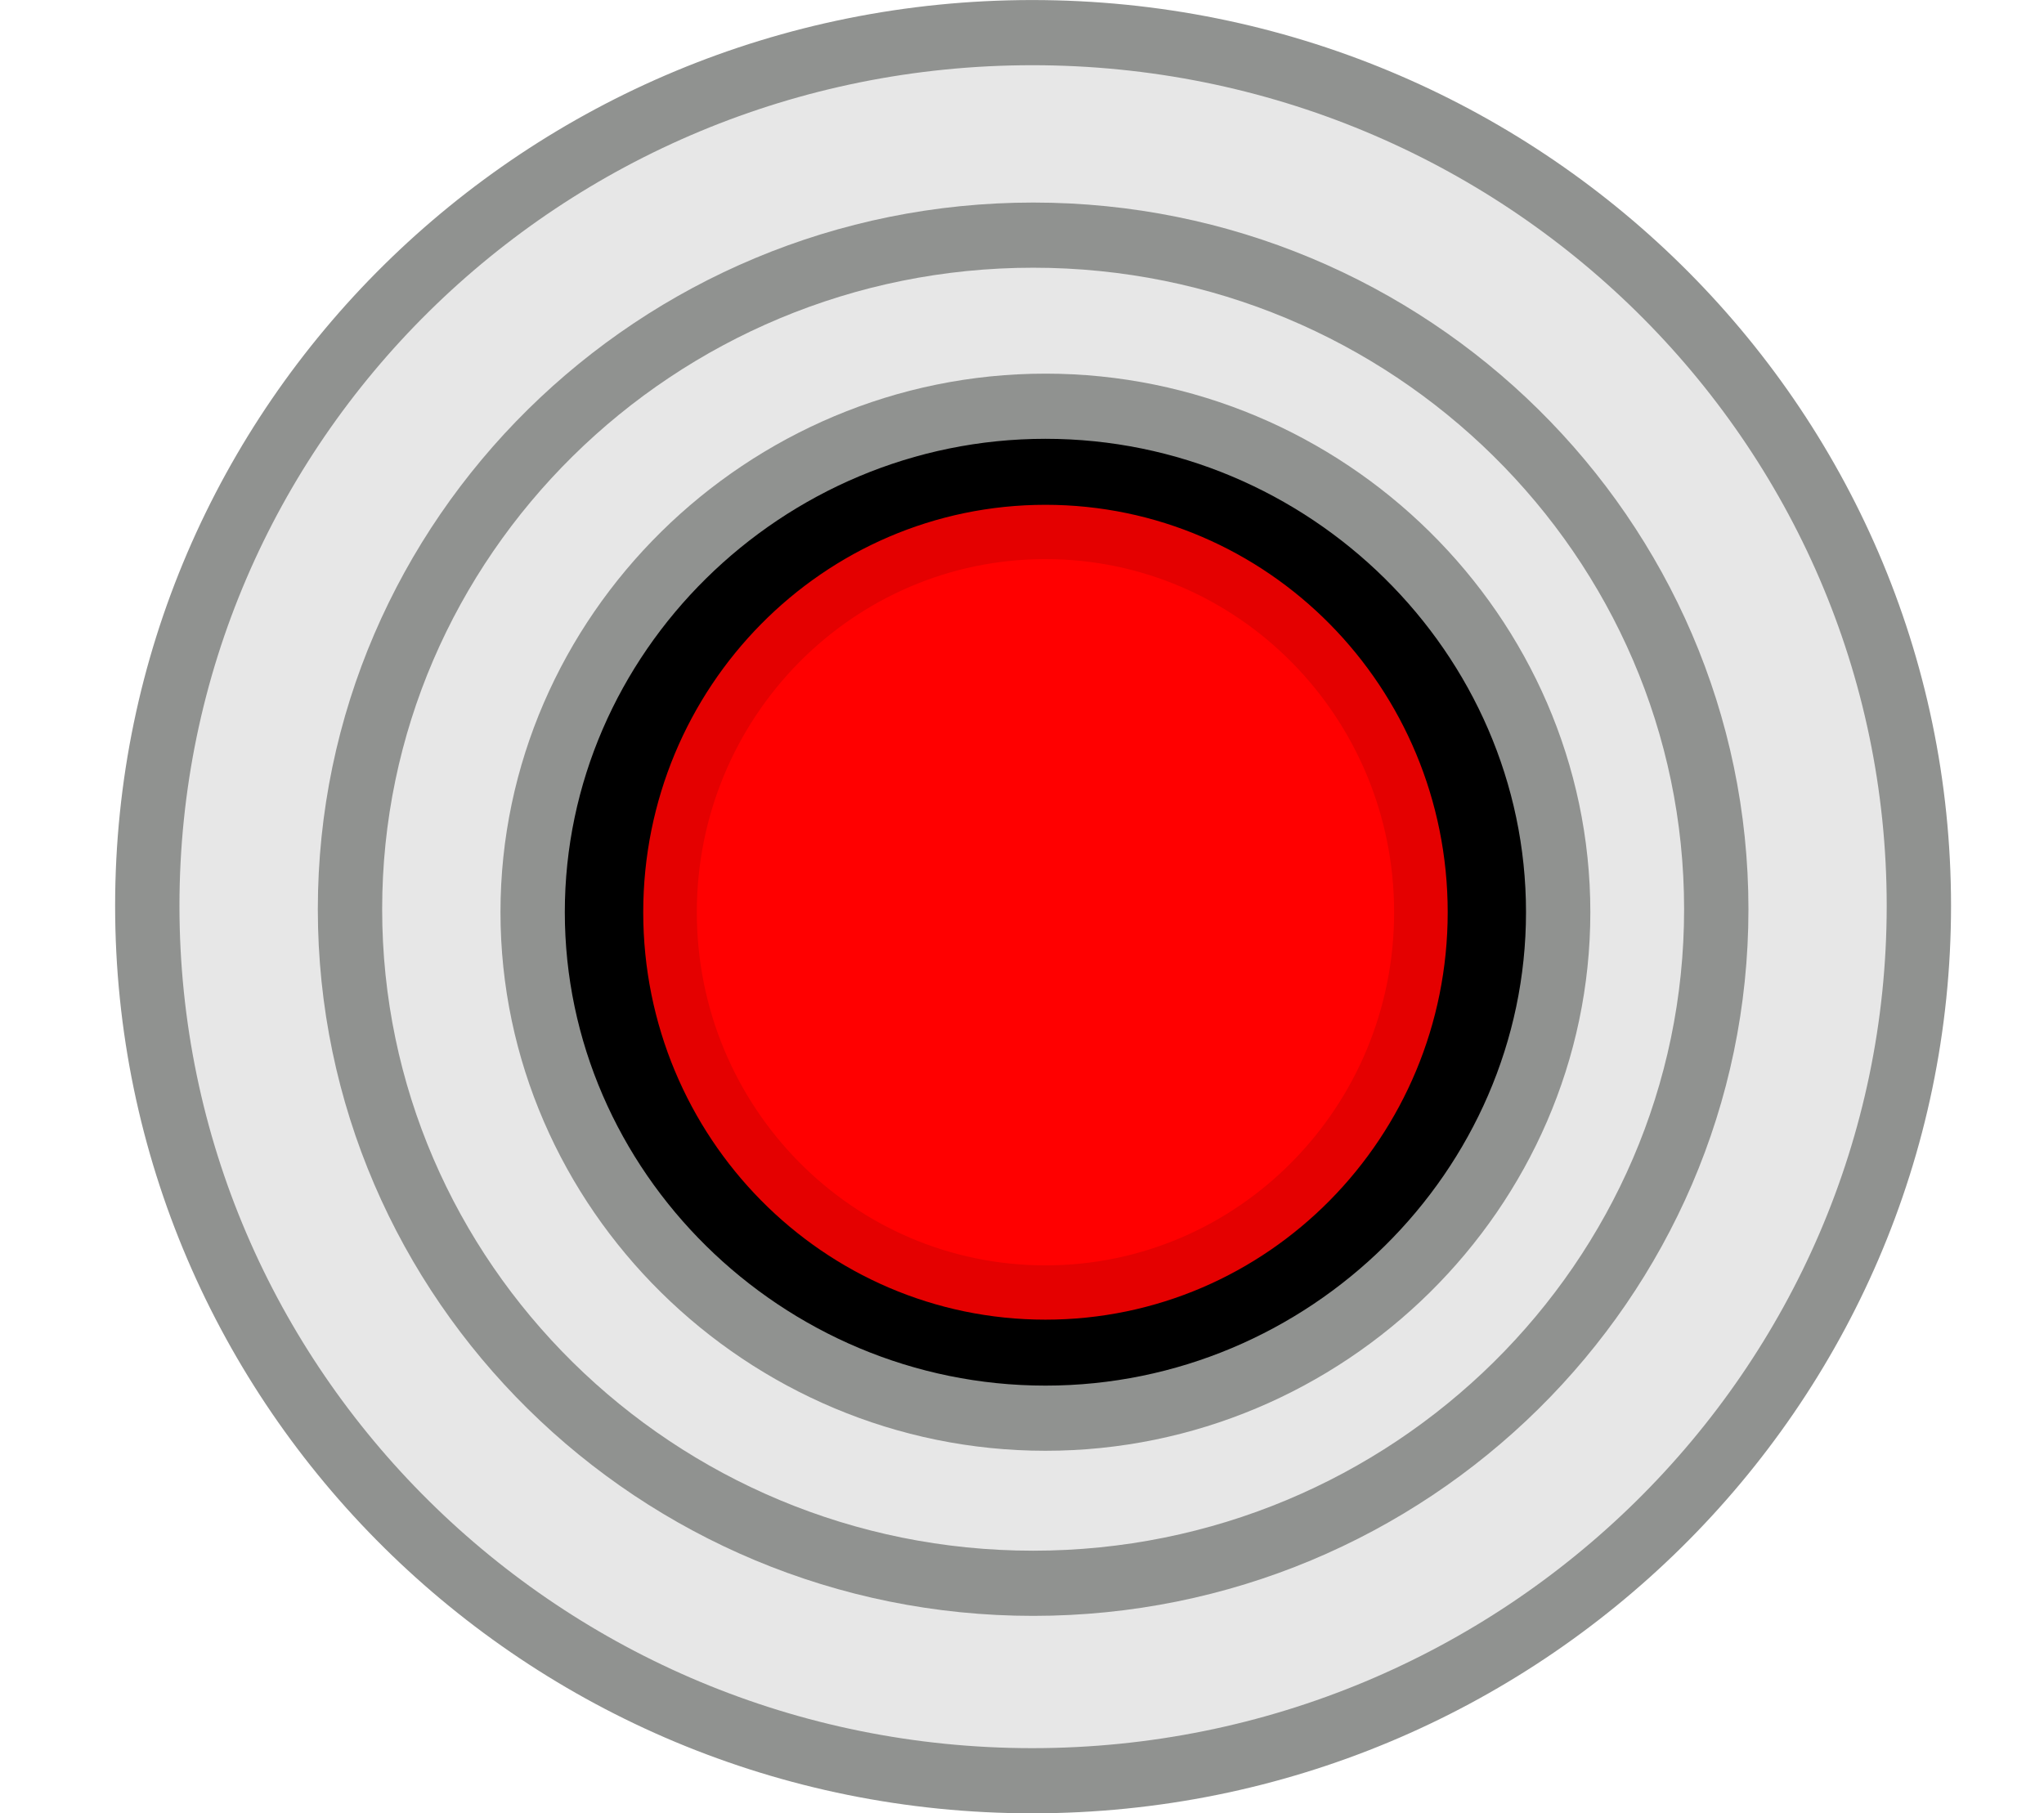
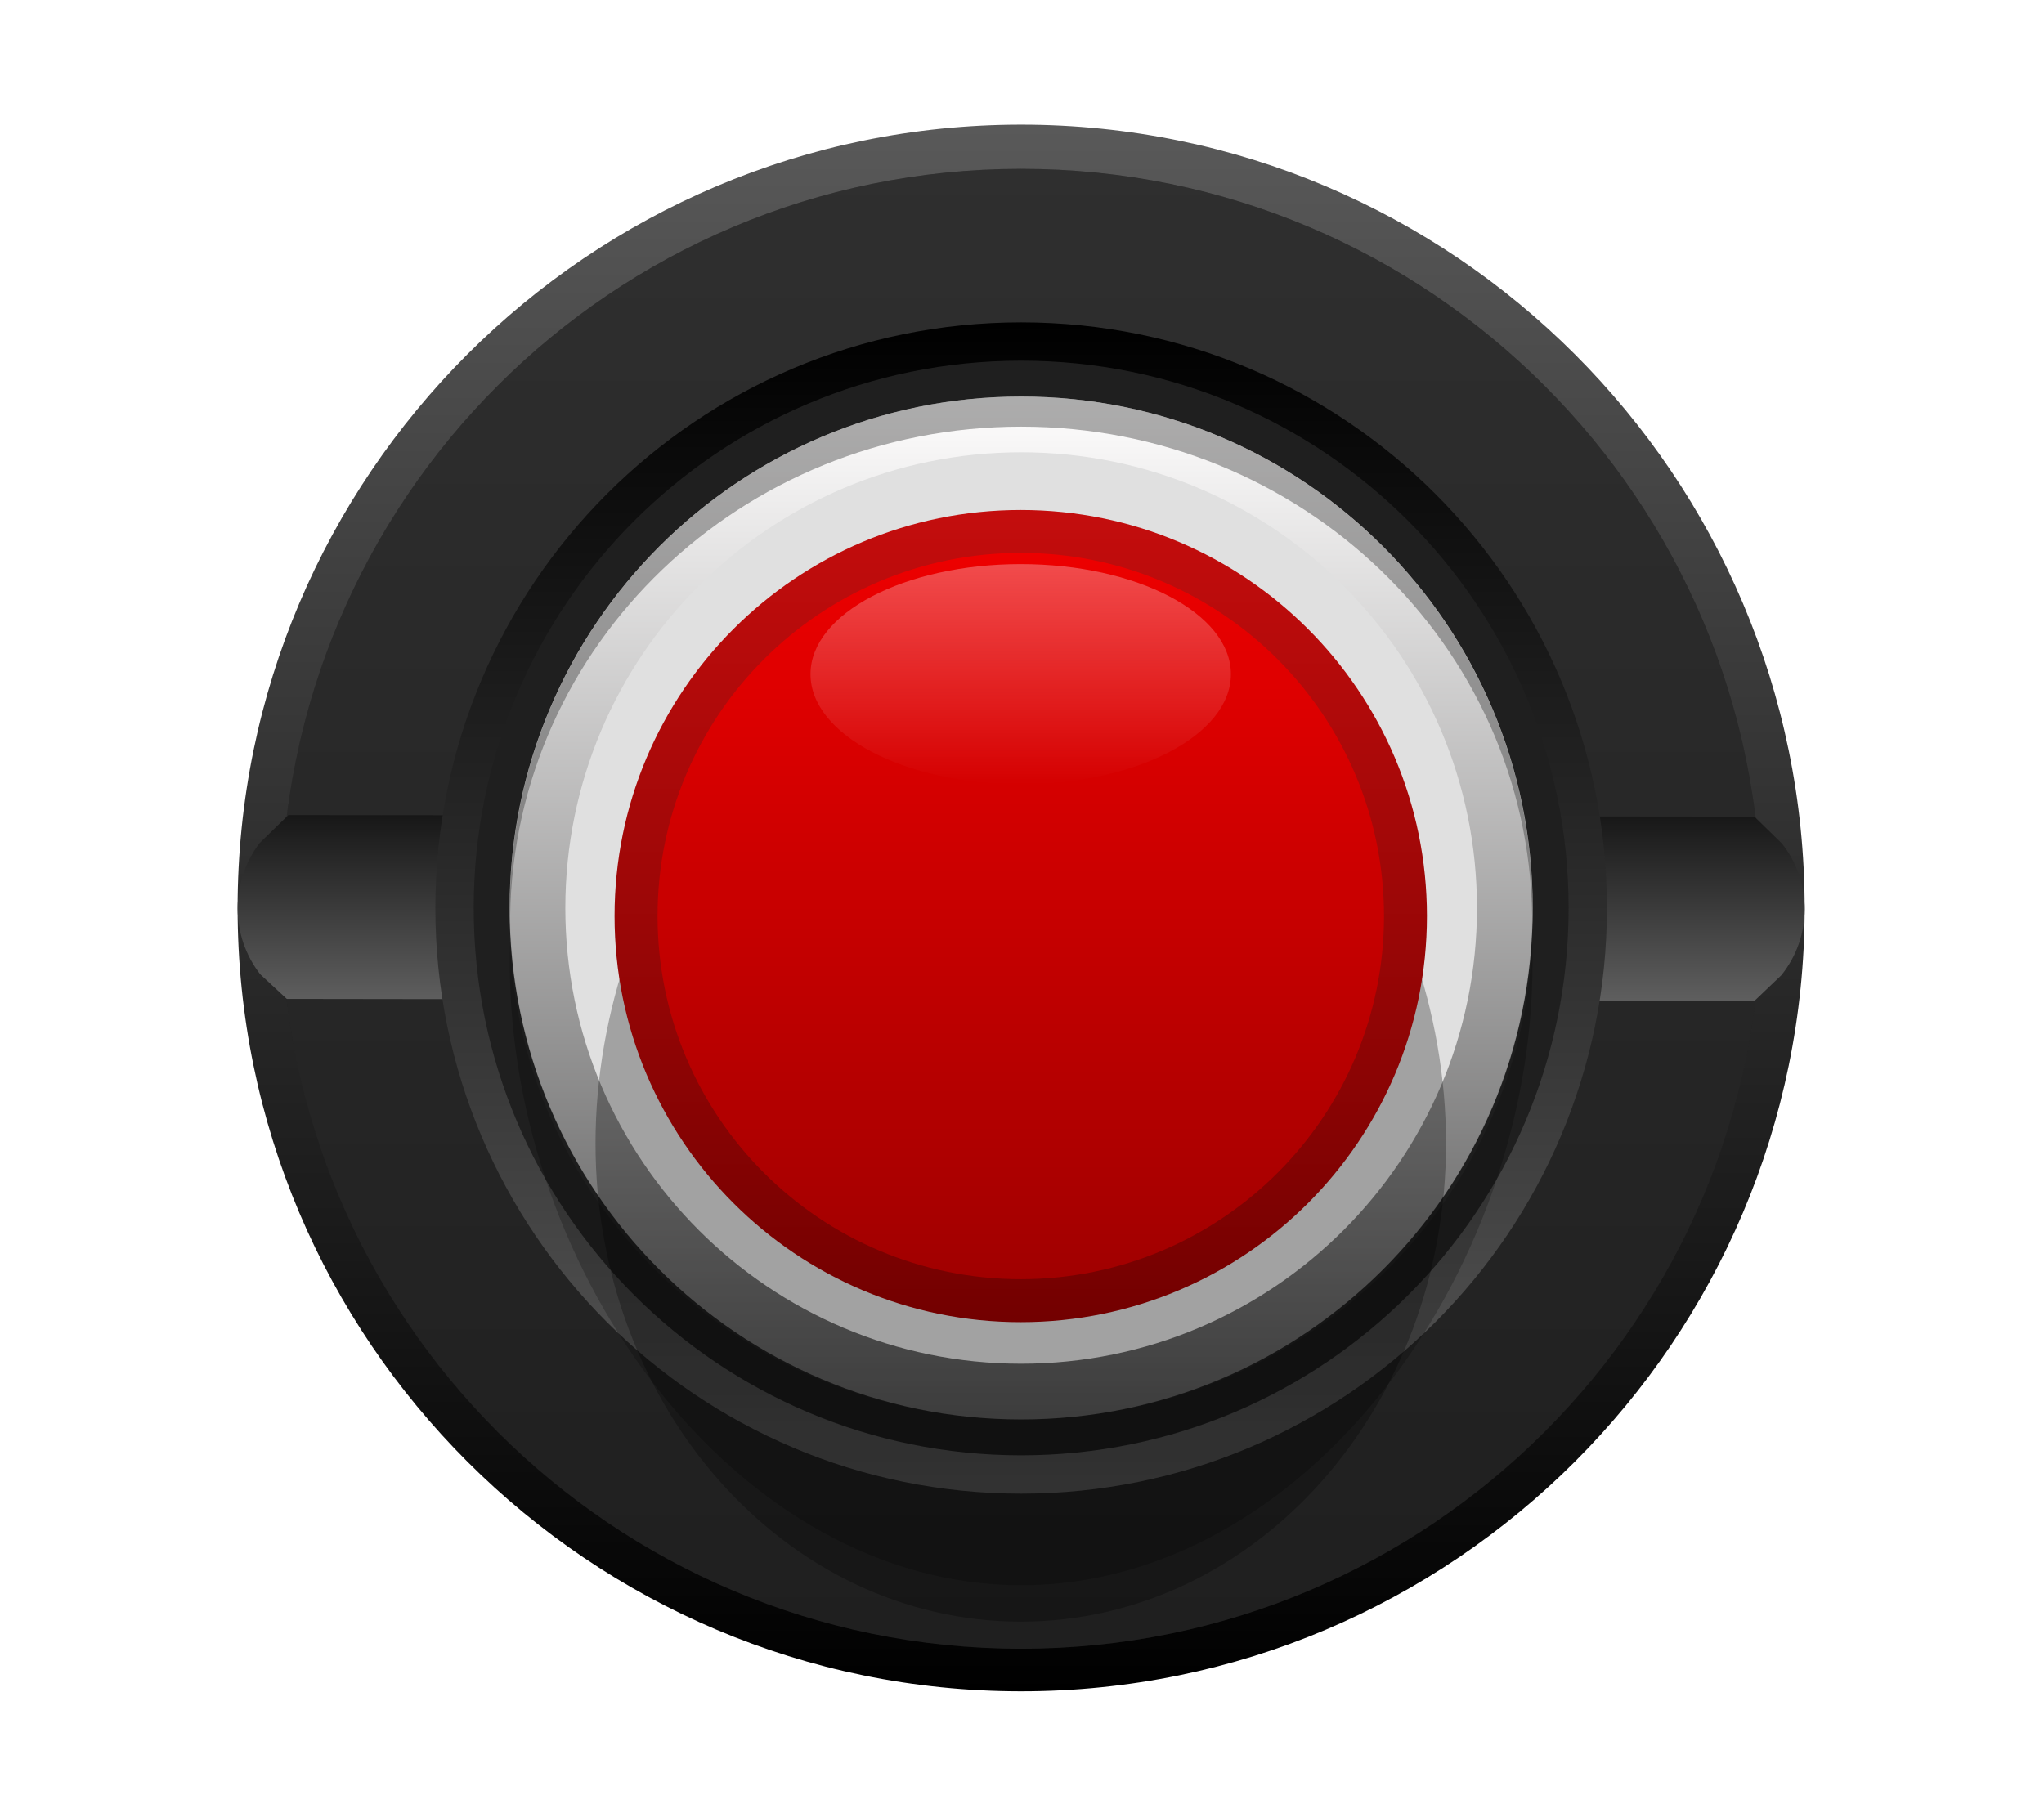
- <svg xmlns="http://www.w3.org/2000/svg" width="31.564" height="28" viewBox="0 0 8.351 7.408" version="1.1" id="svg10799">
-   <defs id="defs10793" />
-   <g id="layer1" transform="translate(-78.69551,-76.62194)">
-     <g id="g3201" transform="matrix(0.2238929,0,0,-0.2268528,-171.5436,342.7057)" style="stroke-width:1.565">
-       <path d="m 1120.361,1156.618 c 0,8.692 7.226,15.73 16.149,15.73 8.922,0 16.179,-7.038 16.179,-15.73 0,-8.691 -7.257,-15.761 -16.179,-15.761 -8.922,0 -16.149,7.07 -16.149,15.761" style="vector-effect:none;fill:#e7e7e7;fill-opacity:1;fill-rule:nonzero;stroke:#909290;stroke-width:1.174;stroke-linecap:butt;stroke-linejoin:miter;stroke-miterlimit:4;stroke-dasharray:none;stroke-dashoffset:0;stroke-opacity:1" id="path6575" />
-       <path d="m 1124.06,1156.557 c 0,6.694 5.593,12.143 12.467,12.143 6.873,0 12.465,-5.448 12.465,-12.143 0,-6.696 -5.592,-12.143 -12.465,-12.143 -6.874,0 -12.467,5.448 -12.467,12.143" style="vector-effect:none;fill:#e7e7e7;fill-opacity:1;fill-rule:nonzero;stroke:#909290;stroke-width:1.174;stroke-linecap:butt;stroke-linejoin:miter;stroke-miterlimit:4;stroke-dasharray:none;stroke-dashoffset:0;stroke-opacity:1" id="path6583" />
-       <path style="color:#000000;font-style:normal;font-variant:normal;font-weight:normal;font-stretch:normal;font-size:medium;line-height:normal;font-family:sans-serif;font-variant-ligatures:normal;font-variant-position:normal;font-variant-caps:normal;font-variant-numeric:normal;font-variant-alternates:normal;font-feature-settings:normal;text-indent:0;text-align:start;text-decoration:none;text-decoration-line:none;text-decoration-style:solid;text-decoration-color:#000000;letter-spacing:normal;word-spacing:normal;text-transform:none;writing-mode:lr-tb;direction:ltr;text-orientation:mixed;dominant-baseline:auto;baseline-shift:baseline;text-anchor:start;white-space:normal;shape-padding:0;clip-rule:nonzero;display:inline;overflow:visible;visibility:visible;isolation:auto;mix-blend-mode:normal;color-interpolation:sRGB;color-interpolation-filters:linearRGB;solid-color:#000000;solid-opacity:1;vector-effect:none;fill:#000000;fill-opacity:1;fill-rule:nonzero;stroke:#909290;stroke-width:1.174;stroke-linecap:butt;stroke-linejoin:miter;stroke-miterlimit:4;stroke-dasharray:none;stroke-dashoffset:0;stroke-opacity:1;color-rendering:auto;image-rendering:auto;shape-rendering:auto;text-rendering:auto;enable-background:accumulate" d="m 1127.393,1156.504 c 0,4.998 4.228,9.114 9.358,9.114 5.13,0 9.356,-4.116 9.356,-9.114 0,-4.998 -4.226,-9.116 -9.356,-9.116 -5.13,0 -9.358,4.118 -9.358,9.116 z" id="path5904" />
-       <path d="m 1136.751,1163.353 c 3.783,0 6.851,-3.067 6.851,-6.851 0,-3.784 -3.068,-6.85 -6.851,-6.85 -3.784,0 -6.851,3.066 -6.851,6.85 0,3.784 3.067,6.851 6.851,6.851" style="opacity:1;vector-effect:none;fill:#ff0000;fill-opacity:1;fill-rule:nonzero;stroke:#e40000;stroke-width:0.978;stroke-linecap:round;stroke-linejoin:round;stroke-miterlimit:4;stroke-dasharray:none;stroke-dashoffset:0;stroke-opacity:1" id="path5916-1" />
+ <svg xmlns="http://www.w3.org/2000/svg" version="1.0" id="svg10799" x="0px" y="0px" width="31.564px" height="28px" viewBox="0 0 31.564 28" enable-background="new 0 0 31.564 28" xml:space="preserve">
+   <g>
+     <g>
+       <linearGradient id="SVGID_1_" gradientUnits="userSpaceOnUse" x1="-598.473" y1="1787.61" x2="-574.275" y2="1787.61" gradientTransform="matrix(0 1 1 0 -1771.841 600.399)">
+         <stop offset="0" style="stop-color:#595959" />
+         <stop offset="1" style="stop-color:#000000" />
+       </linearGradient>
+       <path fill="url(#SVGID_1_)" d="M15.769,26.124c-6.672,0-12.1-5.427-12.1-12.099    c0-6.672,5.428-12.1,12.1-12.1S27.868,7.354,27.868,14.026    C27.868,20.697,22.44,26.124,15.769,26.124z" />
+     </g>
+     <circle fill="#212121" cx="15.768" cy="14.037" r="11.429" />
+     <linearGradient id="SVGID_2_" gradientUnits="userSpaceOnUse" x1="15.768" y1="2.608" x2="15.768" y2="25.466">
+       <stop offset="0.011" style="stop-color:#5E5E5E" />
+       <stop offset="1" style="stop-color:#171717" />
+     </linearGradient>
+     <circle opacity="0.22" fill="url(#SVGID_2_)" cx="15.768" cy="14.037" r="11.429" />
+     <linearGradient id="SVGID_3_" gradientUnits="userSpaceOnUse" x1="62.775" y1="-52.787" x2="62.775" y2="-49.917" gradientTransform="matrix(1 0 0 -1 -47.00625 -37.32658)">
+       <stop offset="0.011" style="stop-color:#5E5E5E" />
+       <stop offset="1" style="stop-color:#171717" />
+     </linearGradient>
+     <path fill="url(#SVGID_3_)" d="M4.453,12.59L4.009,13.022c-0.455,0.599-0.452,1.43,0.008,2.025l0.412,0.382   l22.663,0.031l0.417-0.398c0.476-0.593,0.48-1.436,0.008-2.033l-0.425-0.415L4.453,12.59z" />
+     <linearGradient id="SVGID_4_" gradientUnits="userSpaceOnUse" x1="-1237.198" y1="-379.816" x2="-1219.105" y2="-379.816" gradientTransform="matrix(0 -1 -1 0 -364.0472 -1214.126)">
+       <stop offset="0" style="stop-color:#595959" />
+       <stop offset="1" style="stop-color:#000000" />
+     </linearGradient>
+     <circle fill="url(#SVGID_4_)" cx="15.769" cy="14.025" r="9.046" />
+     <g>
+       <circle fill="#1F1F1F" cx="15.769" cy="14.025" r="8.454" />
+       <path opacity="0.22" d="M15.769,6.125c4.362,0,7.897,3.915,7.897,8.745s-3.536,9.615-7.897,9.615    s-7.897-4.785-7.897-9.615S11.407,6.125,15.769,6.125z" />
+       <linearGradient id="SVGID_5_" gradientUnits="userSpaceOnUse" x1="-1880.782" y1="23.654" x2="-1880.782" y2="7.854" gradientTransform="matrix(-1 0 0 -1 -1865.013 29.77966)">
+         <stop offset="0" style="stop-color:#FFFEFE" />
+         <stop offset="1" style="stop-color:#545454" />
+       </linearGradient>
+       <circle fill="url(#SVGID_5_)" cx="15.769" cy="14.025" r="7.9" />
+       <circle fill="#E0E0E0" cx="15.769" cy="14.025" r="7.039" />
+       <g opacity="0.43">
+         <path fill="#404040" d="M15.769,6.59c4.322,0,7.828,3.372,7.891,7.553     c0.001-0.04,0.006-0.078,0.006-0.118c0-4.363-3.536-7.9-7.897-7.9s-7.897,3.537-7.897,7.9     c0,0.04,0.005,0.078,0.006,0.118C7.941,9.962,11.447,6.59,15.769,6.59z" />
+         <path opacity="0.28" fill="#404040" d="M7.877,14.143c-0.001,0.039-0.006,0.076-0.006,0.114     c0,4.235,3.536,7.668,7.897,7.668C11.447,21.925,7.941,18.451,7.877,14.143z" />
+         <path opacity="0.28" fill="#404040" d="M15.769,21.925c4.362,0,7.897-3.433,7.897-7.668     c0-0.039-0.005-0.076-0.006-0.114C23.596,18.451,20.09,21.925,15.769,21.925z" />
+       </g>
+       <linearGradient id="SVGID_6_" gradientUnits="userSpaceOnUse" x1="-1880.782" y1="10.046" x2="-1880.782" y2="21.463" gradientTransform="matrix(-1 0 0 -1 -1865.013 29.77966)">
+         <stop offset="0" style="stop-color:#FFFEFE" />
+         <stop offset="1" style="stop-color:#706C6C" />
+       </linearGradient>
+       <circle fill="url(#SVGID_6_)" cx="15.769" cy="14.025" r="5.708" />
+       <circle cx="15.769" cy="14.025" r="5.039" />
    </g>
  </g>
+   <path opacity="0.28" d="M15.763,25.048c-3.627,0-6.567-3.307-6.567-7.386s2.94-8.121,6.567-8.121  s6.567,4.041,6.567,8.121S19.389,25.048,15.763,25.048z" />
+   <g id="g5959-5_00000170995713031882418020000004908213592592228759_" transform="translate(301.9351,1189.951)">
+     <linearGradient id="path5961-3_1_" gradientUnits="userSpaceOnUse" x1="852.931" y1="-5060.406" x2="865.477" y2="-5060.406" gradientTransform="matrix(0 1 -1 0 -5346.578 -2035.005)">
+       <stop offset="0" style="stop-color:#C40D0D" />
+       <stop offset="1" style="stop-color:#730000" />
+     </linearGradient>
+     <path id="path5961-3_00000098184121052982549500000015386937442825303688_" fill="url(#path5961-3_1_)" d="   M-286.172-1182.074c3.464,0,6.272,2.809,6.272,6.273c0,3.463-2.808,6.272-6.272,6.272   c-3.465,0-6.273-2.809-6.273-6.272C-292.445-1179.265-289.637-1182.074-286.172-1182.074" />
+   </g>
+   <g id="g5959-5_00000110467777809225810530000016302487659863728029_" transform="translate(301.9351,1189.951)">
+     <linearGradient id="path5961-3_2_" gradientUnits="userSpaceOnUse" x1="853.595" y1="-5060.406" x2="864.813" y2="-5060.406" gradientTransform="matrix(0 1 -1 0 -5346.578 -2035.005)">
+       <stop offset="0" style="stop-color:#ED0000" />
+       <stop offset="1" style="stop-color:#A10000" />
+     </linearGradient>
+     <path id="path5961-3_00000031187681983590957270000013594382986680798105_" fill="url(#path5961-3_2_)" d="   M-286.172-1181.411c3.098,0,5.609,2.512,5.609,5.609c0,3.097-2.511,5.609-5.609,5.609   c-3.099,0-5.609-2.511-5.609-5.609C-291.782-1178.899-289.271-1181.411-286.172-1181.411" />
+   </g>
+   <linearGradient id="SVGID_7_" gradientUnits="userSpaceOnUse" x1="110.172" y1="225.875" x2="110.172" y2="232.561" gradientTransform="matrix(-1 0 0 0.50871 125.934 -106.1934)">
+     <stop offset="0" style="stop-color:#FDFDFF" />
+     <stop offset="1" style="stop-color:#FCFEFF;stop-opacity:0" />
+   </linearGradient>
+   <ellipse opacity="0.3" fill="url(#SVGID_7_)" cx="15.762" cy="10.413" rx="3.246" ry="1.7" />
</svg>
